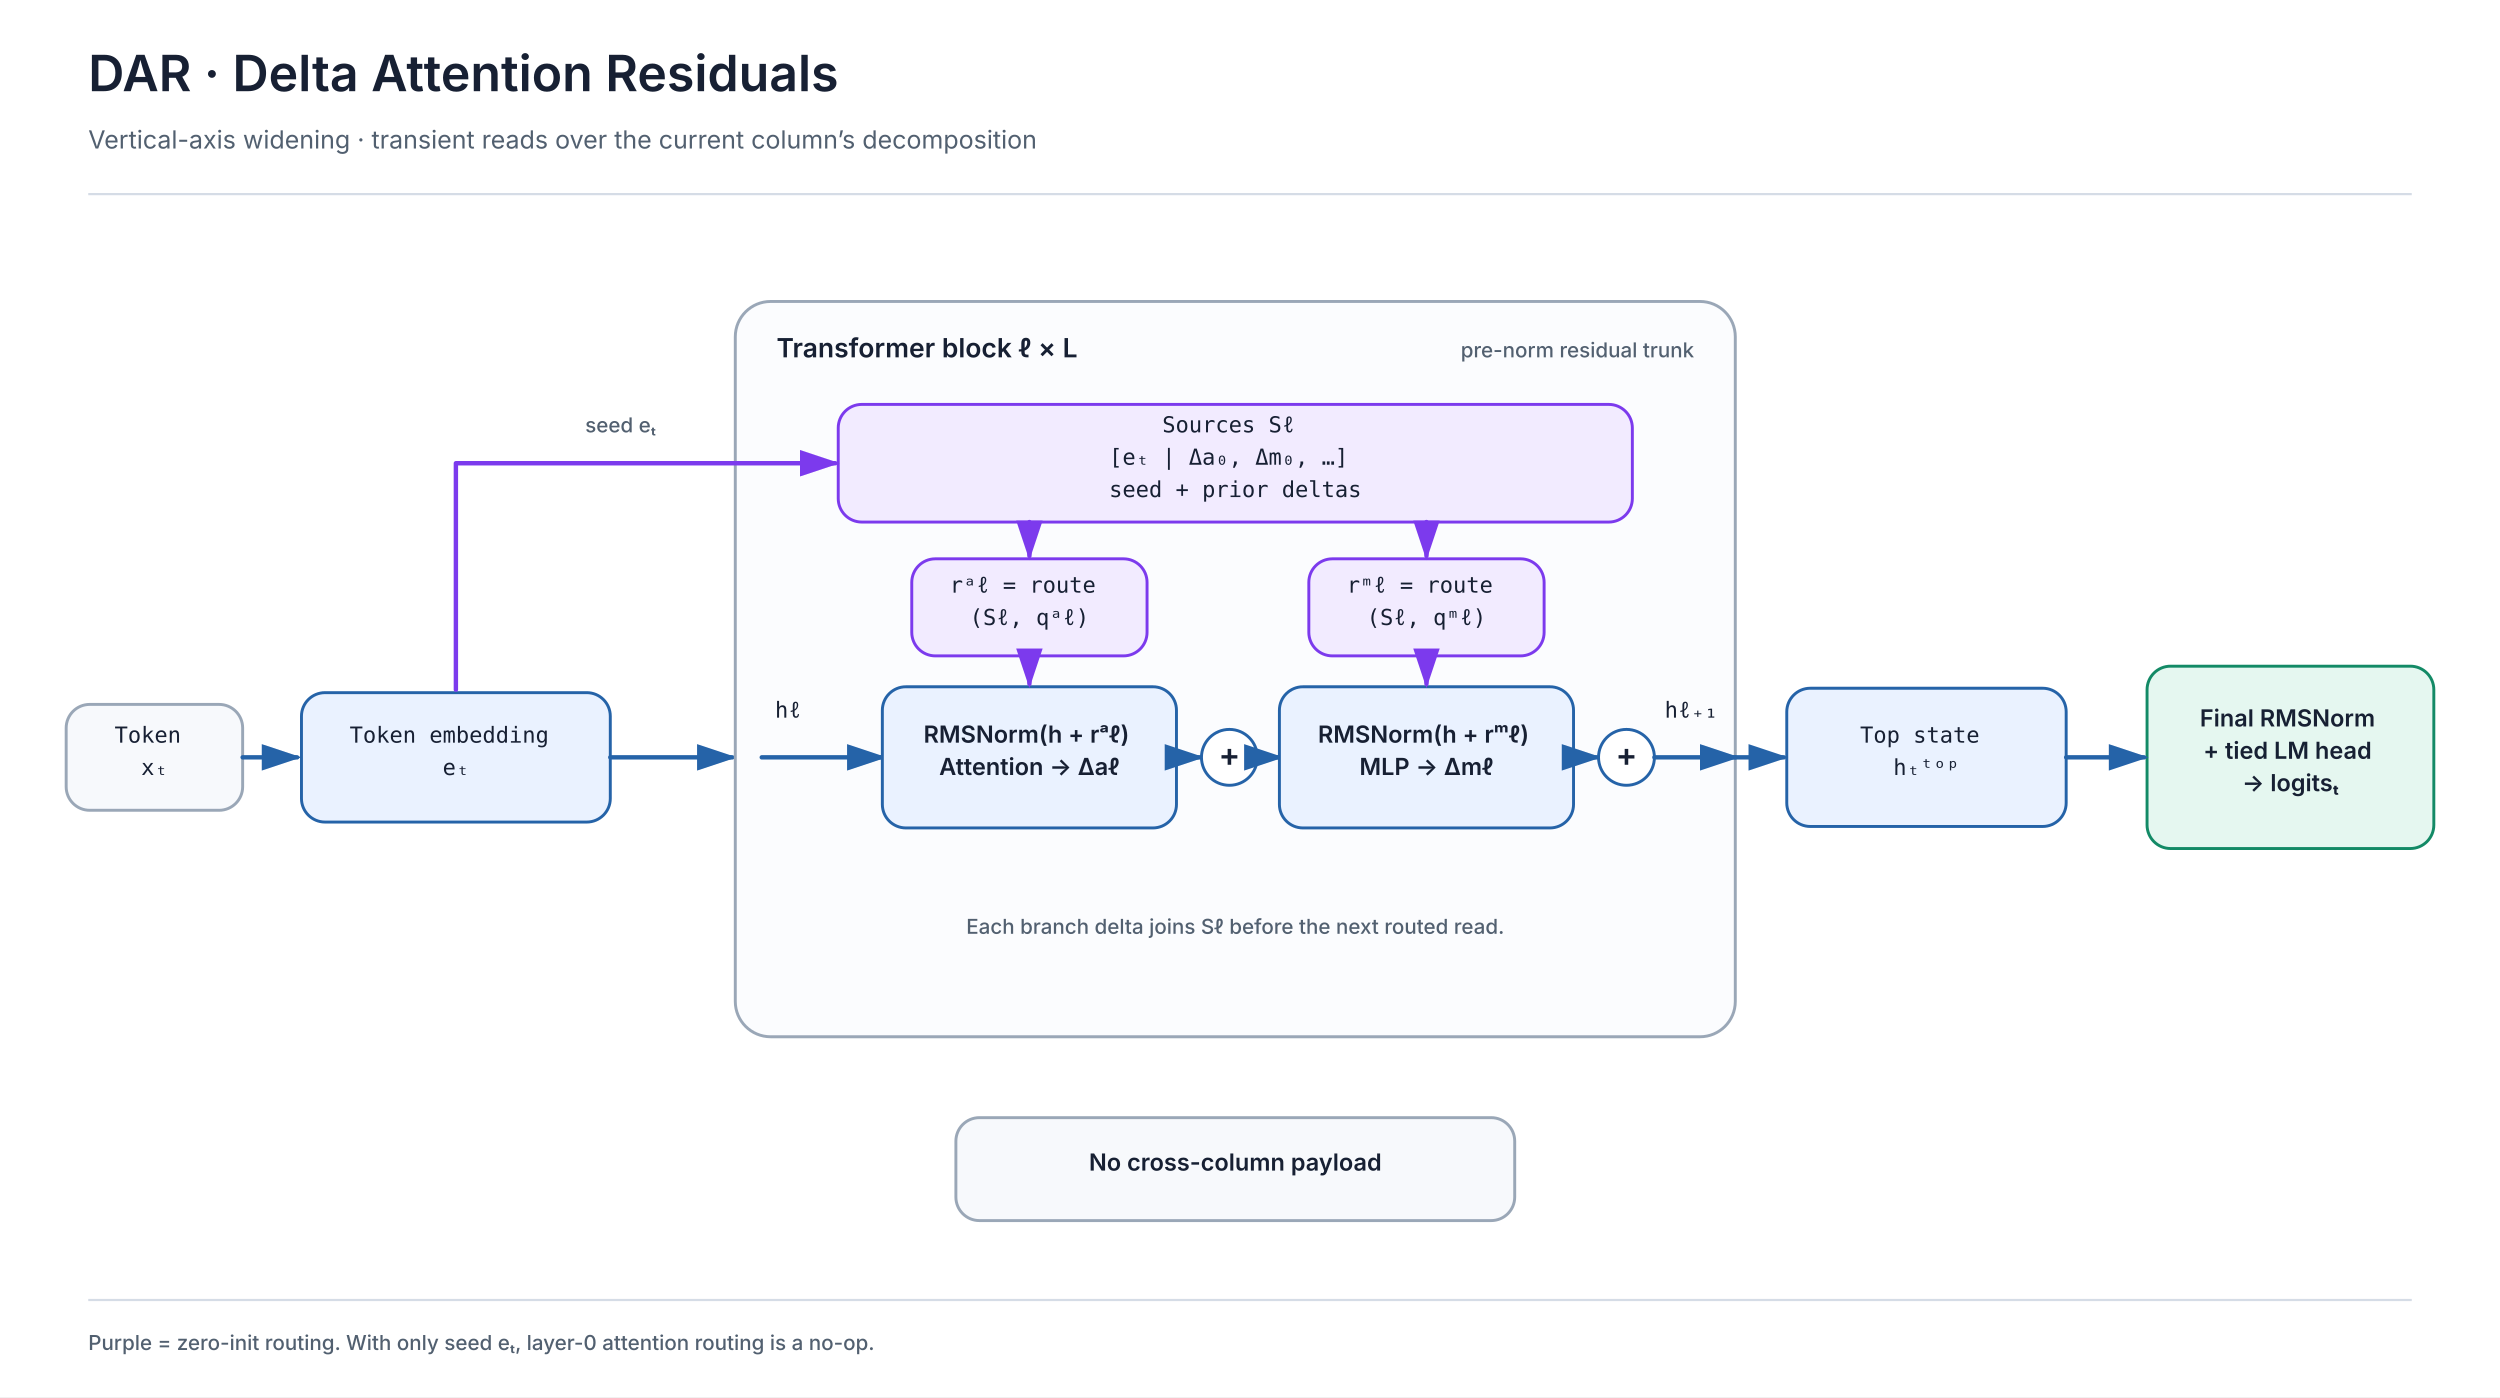
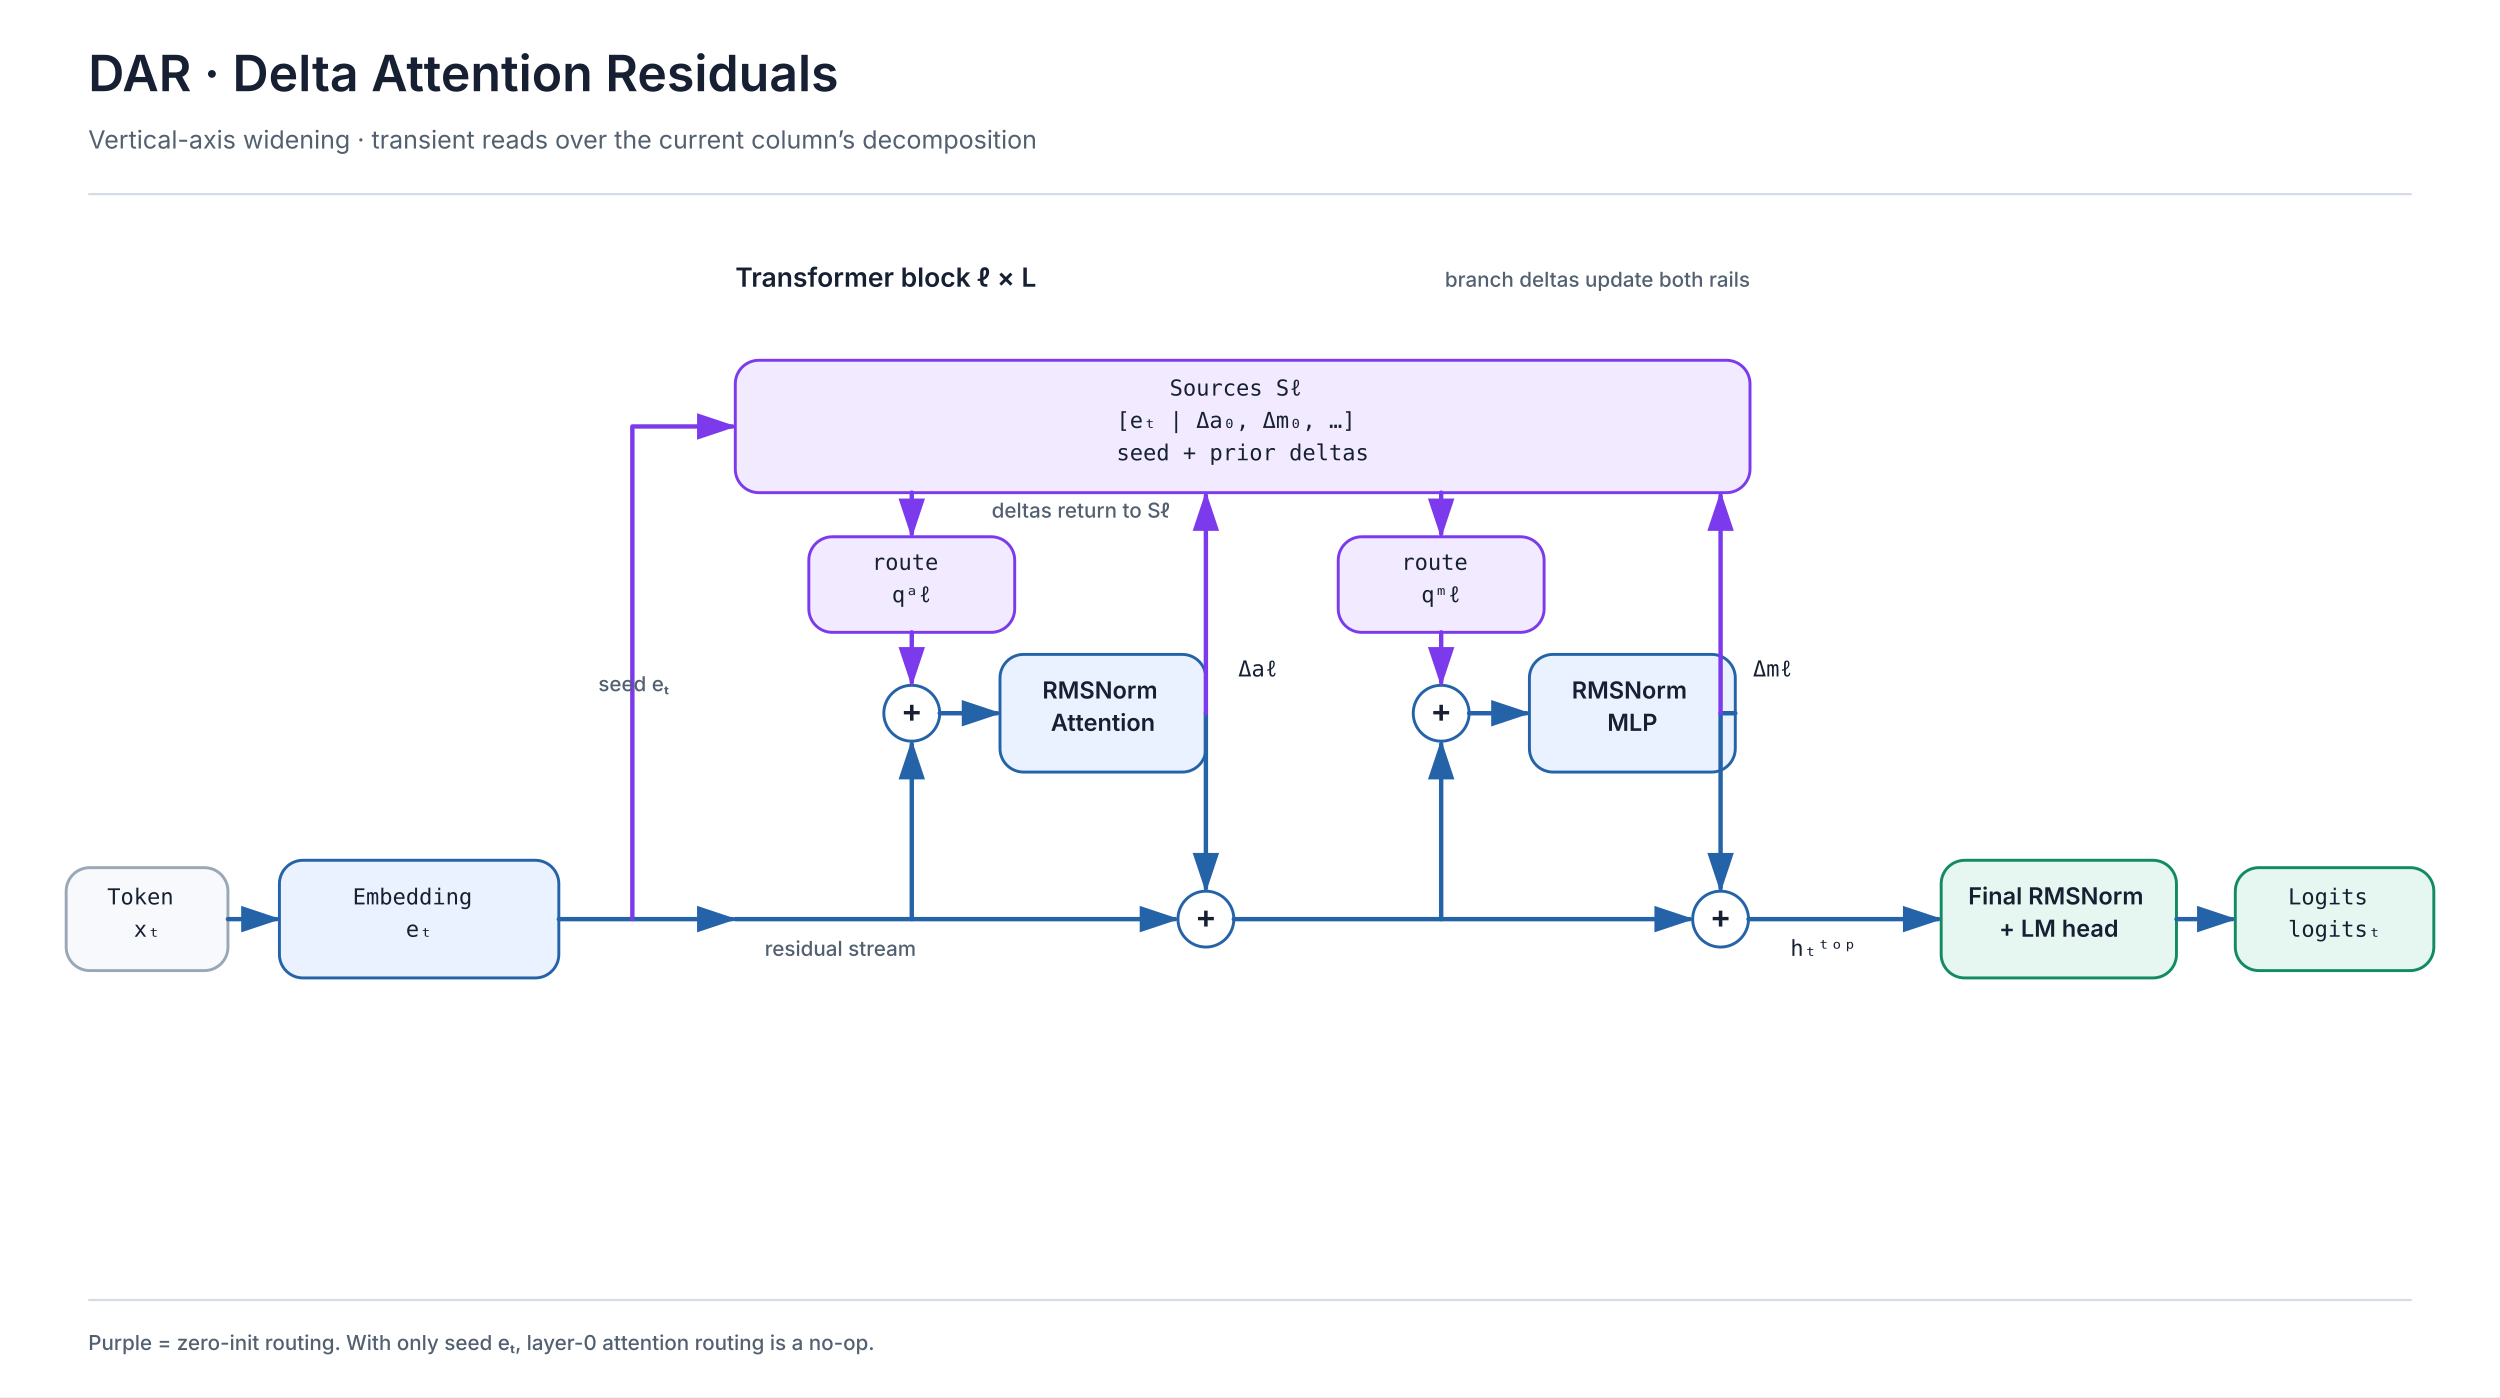
<svg xmlns="http://www.w3.org/2000/svg" width="1700" height="950" viewBox="0 0 1700 950" role="img" aria-labelledby="dar-·-delta-attention-residuals-title dar-·-delta-attention-residuals-desc">
  <defs>
    <marker id="arrow-blue" markerWidth="10" markerHeight="10" refX="8" refY="3" orient="auto" markerUnits="strokeWidth">
      <path d="M0,0 L0,6 L9,3 z" fill="#2563a8" />
    </marker>
    <marker id="arrow-purple" markerWidth="10" markerHeight="10" refX="8" refY="3" orient="auto" markerUnits="strokeWidth">
      <path d="M0,0 L0,6 L9,3 z" fill="#7c3aed" />
    </marker>
    <marker id="arrow-orange" markerWidth="10" markerHeight="10" refX="8" refY="3" orient="auto" markerUnits="strokeWidth">
      <path d="M0,0 L0,6 L9,3 z" fill="#c86b08" />
    </marker>
    <marker id="arrow-gray" markerWidth="10" markerHeight="10" refX="8" refY="3" orient="auto" markerUnits="strokeWidth">
      <path d="M0,0 L0,6 L9,3 z" fill="#64748b" />
    </marker>
    <style>
    .canvas { fill: #ffffff; }
    .title { font: 600 34px -apple-system, BlinkMacSystemFont, "Segoe UI", sans-serif; fill: #172033; }
    .subtitle { font: 400 17px -apple-system, BlinkMacSystemFont, "Segoe UI", sans-serif; fill: #526070; }
    .section { font: 600 18px -apple-system, BlinkMacSystemFont, "Segoe UI", sans-serif; fill: #172033; }
    .label { font: 600 16px -apple-system, BlinkMacSystemFont, "Segoe UI", sans-serif; fill: #172033; }
    .small { font: 500 14px -apple-system, BlinkMacSystemFont, "Segoe UI", sans-serif; fill: #526070; }
    .formula { font: 500 15px ui-monospace, SFMono-Regular, Menlo, monospace; fill: #172033; }
    .sum-label { font: 600 22px -apple-system, BlinkMacSystemFont, "Segoe UI", sans-serif; fill: #172033; }
    .node { stroke-width: 2; }
    .neutral { fill: #f7f9fc; stroke: #9aa7b7; }
    .blue-node { fill: #eaf2ff; stroke: #2563a8; }
    .purple-node { fill: #f2ebff; stroke: #7c3aed; }
    .orange-node { fill: #fff2df; stroke: #c86b08; }
    .green-node { fill: #e5f7f0; stroke: #138a66; }
    .gray-node { fill: #eef2f6; stroke: #64748b; }
    .stack { fill: #fbfcfe; stroke: #9aa7b7; stroke-width: 2; }
    .sum { fill: #ffffff; stroke: #2563a8; stroke-width: 2; }
    .edge { fill: none; stroke-width: 3; stroke-linecap: round; stroke-linejoin: round; }
    .blue { stroke: #2563a8; }
    .purple { stroke: #7c3aed; }
    .orange { stroke: #c86b08; }
    .gray { stroke: #64748b; }
    .divider { stroke: #d5dce6; stroke-width: 1.5; }
  </style>
  </defs>
  <rect class="canvas" width="1700" height="950" />
  <text class="title" x="60" y="62.0" text-anchor="start">
    <tspan x="60" y="62.0">DAR · Delta Attention Residuals</tspan>
  </text>
  <text class="subtitle" x="60" y="101.0" text-anchor="start">
    <tspan x="60" y="101.0">Vertical-axis widening · transient reads over the current column’s decomposition</tspan>
  </text>
  <line class="divider" x1="60" y1="132" x2="1640" y2="132" />
-   <rect class="node neutral" x="45" y="479" width="120" height="72" rx="16" />
-   <text class="formula" x="105.0" y="505.0" text-anchor="middle">
-     <tspan x="105.0" y="505.0">Token</tspan>
-     <tspan x="105.0" y="527.0">xₜ</tspan>
+   <rect class="node neutral" x="45" y="590" width="110" height="70" rx="16" />
+   <text class="formula" x="100.0" y="615.0" text-anchor="middle">
+     <tspan x="100.0" y="615.0">Token</tspan>
+     <tspan x="100.0" y="637.0">xₜ</tspan>
  </text>
-   <line class="edge blue" x1="165" y1="515" x2="202" y2="515" marker-end="url(#arrow-blue)" />
-   <rect class="node blue-node" x="205" y="471" width="210" height="88" rx="16" />
-   <text class="formula" x="310.0" y="505.0" text-anchor="middle">
-     <tspan x="310.0" y="505.0">Token embedding</tspan>
-     <tspan x="310.0" y="527.0">eₜ</tspan>
+   <line class="edge blue" x1="155" y1="625" x2="188" y2="625" marker-end="url(#arrow-blue)" />
+   <rect class="node blue-node" x="190" y="585" width="190" height="80" rx="16" />
+   <text class="formula" x="285.0" y="615.0" text-anchor="middle">
+     <tspan x="285.0" y="615.0">Embedding</tspan>
+     <tspan x="285.0" y="637.0">eₜ</tspan>
  </text>
-   <line class="edge blue" x1="415" y1="515" x2="498" y2="515" marker-end="url(#arrow-blue)" />
-   <rect class="stack" x="500" y="205" width="680" height="500" rx="24" />
-   <text class="section" x="528" y="243.0" text-anchor="start">
-     <tspan x="528" y="243.0">Transformer block ℓ   × L</tspan>
+   <line class="edge blue" x1="380" y1="625" x2="498" y2="625" marker-end="url(#arrow-blue)" />
+   <path class="edge purple" d="M 430 625 L 430 290 L 498 290" marker-end="url(#arrow-purple)" />
+   <text class="small" x="455" y="470.0" text-anchor="end">
+     <tspan x="455" y="470.0">seed eₜ</tspan>
  </text>
-   <text class="small" x="1152" y="243.0" text-anchor="end">
-     <tspan x="1152" y="243.0">pre-norm residual trunk</tspan>
+   <text class="section" x="500" y="195.0" text-anchor="start">
+     <tspan x="500" y="195.0">Transformer block ℓ   × L</tspan>
  </text>
-   <text class="formula" x="536" y="488.0" text-anchor="middle">
-     <tspan x="536" y="488.0">hℓ</tspan>
+   <text class="small" x="1190" y="195.0" text-anchor="end">
+     <tspan x="1190" y="195.0">branch deltas update both rails</tspan>
  </text>
-   <line class="edge blue" x1="518" y1="515" x2="600" y2="515" marker-end="url(#arrow-blue)" />
-   <rect class="node blue-node" x="600" y="467" width="200" height="96" rx="16" />
-   <text class="label" x="700.0" y="505.0" text-anchor="middle">
-     <tspan x="700.0" y="505.0">RMSNorm(h + rᵃℓ)</tspan>
-     <tspan x="700.0" y="527.0">Attention → Δaℓ</tspan>
+   <rect class="node purple-node" x="500" y="245" width="690" height="90" rx="16" />
+   <text class="formula" x="845.0" y="269.0" text-anchor="middle">
+     <tspan x="845.0" y="269.0">Sources Sℓ</tspan>
+     <tspan x="845.0" y="291.0">[eₜ  |  Δa₀, Δm₀, …]</tspan>
+     <tspan x="845.0" y="313.0">seed + prior deltas</tspan>
  </text>
-   <line class="edge blue" x1="800" y1="515" x2="816" y2="515" marker-end="url(#arrow-blue)" />
-   <circle class="sum" cx="836" cy="515" r="19" />
-   <text class="sum-label" x="836" y="521.0" text-anchor="middle">
-     <tspan x="836" y="521.0">+</tspan>
+   <rect class="node purple-node" x="550" y="365" width="140" height="65" rx="16" />
+   <text class="formula" x="620.0" y="387.5" text-anchor="middle">
+     <tspan x="620.0" y="387.5">route</tspan>
+     <tspan x="620.0" y="409.5">qᵃℓ</tspan>
  </text>
-   <line class="edge blue" x1="855" y1="515" x2="870" y2="515" marker-end="url(#arrow-blue)" />
-   <rect class="node blue-node" x="870" y="467" width="200" height="96" rx="16" />
-   <text class="label" x="970.0" y="505.0" text-anchor="middle">
-     <tspan x="970.0" y="505.0">RMSNorm(h + rᵐℓ)</tspan>
-     <tspan x="970.0" y="527.0">MLP → Δmℓ</tspan>
+   <rect class="node purple-node" x="910" y="365" width="140" height="65" rx="16" />
+   <text class="formula" x="980.0" y="387.5" text-anchor="middle">
+     <tspan x="980.0" y="387.5">route</tspan>
+     <tspan x="980.0" y="409.5">qᵐℓ</tspan>
  </text>
-   <line class="edge blue" x1="1070" y1="515" x2="1086" y2="515" marker-end="url(#arrow-blue)" />
-   <circle class="sum" cx="1106" cy="515" r="19" />
-   <text class="sum-label" x="1106" y="521.0" text-anchor="middle">
-     <tspan x="1106" y="521.0">+</tspan>
+   <line class="edge purple" x1="620" y1="335" x2="620" y2="363" marker-end="url(#arrow-purple)" />
+   <line class="edge purple" x1="980" y1="335" x2="980" y2="363" marker-end="url(#arrow-purple)" />
+   <circle class="sum" cx="620" cy="485" r="19" />
+   <text class="sum-label" x="620" y="491.0" text-anchor="middle">
+     <tspan x="620" y="491.0">+</tspan>
  </text>
-   <line class="edge blue" x1="1125" y1="515" x2="1180" y2="515" marker-end="url(#arrow-blue)" />
-   <text class="formula" x="1150" y="488.0" text-anchor="middle">
-     <tspan x="1150" y="488.0">hℓ₊₁</tspan>
+   <circle class="sum" cx="980" cy="485" r="19" />
+   <text class="sum-label" x="980" y="491.0" text-anchor="middle">
+     <tspan x="980" y="491.0">+</tspan>
  </text>
-   <rect class="node purple-node" x="570" y="275" width="540" height="80" rx="16" />
-   <text class="formula" x="840.0" y="294.0" text-anchor="middle">
-     <tspan x="840.0" y="294.0">Sources Sℓ</tspan>
-     <tspan x="840.0" y="316.0">[eₜ  |  Δa₀, Δm₀, …]</tspan>
-     <tspan x="840.0" y="338.0">seed + prior deltas</tspan>
+   <line class="edge purple" x1="620" y1="430" x2="620" y2="464" marker-end="url(#arrow-purple)" />
+   <line class="edge purple" x1="980" y1="430" x2="980" y2="464" marker-end="url(#arrow-purple)" />
+   <path class="edge blue" d="M 620 625 L 620 506" marker-end="url(#arrow-blue)" />
+   <path class="edge blue" d="M 980 625 L 980 506" marker-end="url(#arrow-blue)" />
+   <line class="edge blue" x1="639" y1="485" x2="678" y2="485" marker-end="url(#arrow-blue)" />
+   <line class="edge blue" x1="999" y1="485" x2="1038" y2="485" marker-end="url(#arrow-blue)" />
+   <rect class="node blue-node" x="680" y="445" width="140" height="80" rx="16" />
+   <text class="label" x="750.0" y="475.0" text-anchor="middle">
+     <tspan x="750.0" y="475.0">RMSNorm</tspan>
+     <tspan x="750.0" y="497.0">Attention</tspan>
  </text>
-   <rect class="node purple-node" x="620" y="380" width="160" height="66" rx="16" />
-   <text class="formula" x="700.0" y="403.0" text-anchor="middle">
-     <tspan x="700.0" y="403.0">rᵃℓ = route</tspan>
-     <tspan x="700.0" y="425.0">(Sℓ, qᵃℓ)</tspan>
+   <rect class="node blue-node" x="1040" y="445" width="140" height="80" rx="16" />
+   <text class="label" x="1110.0" y="475.0" text-anchor="middle">
+     <tspan x="1110.0" y="475.0">RMSNorm</tspan>
+     <tspan x="1110.0" y="497.0">MLP</tspan>
  </text>
-   <rect class="node purple-node" x="890" y="380" width="160" height="66" rx="16" />
-   <text class="formula" x="970.0" y="403.0" text-anchor="middle">
-     <tspan x="970.0" y="403.0">rᵐℓ = route</tspan>
-     <tspan x="970.0" y="425.0">(Sℓ, qᵐℓ)</tspan>
+   <line class="edge blue" x1="500" y1="625" x2="799" y2="625" marker-end="url(#arrow-blue)" />
+   <circle class="sum" cx="820" cy="625" r="19" />
+   <text class="sum-label" x="820" y="631.0" text-anchor="middle">
+     <tspan x="820" y="631.0">+</tspan>
  </text>
-   <line class="edge purple" x1="700" y1="355" x2="700" y2="378" marker-end="url(#arrow-purple)" />
-   <line class="edge purple" x1="970" y1="355" x2="970" y2="378" marker-end="url(#arrow-purple)" />
-   <line class="edge purple" x1="700" y1="446" x2="700" y2="465" marker-end="url(#arrow-purple)" />
-   <line class="edge purple" x1="970" y1="446" x2="970" y2="465" marker-end="url(#arrow-purple)" />
-   <text class="small" x="840.0" y="635.0" text-anchor="middle">
-     <tspan x="840.0" y="635.0">Each branch delta joins Sℓ before the next routed read.</tspan>
+   <line class="edge blue" x1="839" y1="625" x2="1149" y2="625" marker-end="url(#arrow-blue)" />
+   <circle class="sum" cx="1170" cy="625" r="19" />
+   <text class="sum-label" x="1170" y="631.0" text-anchor="middle">
+     <tspan x="1170" y="631.0">+</tspan>
  </text>
-   <path class="edge purple" d="M 310 469 L 310 315 L 568 315" marker-end="url(#arrow-purple)" />
-   <text class="small" x="422" y="294.0" text-anchor="middle">
-     <tspan x="422" y="294.0">seed eₜ</tspan>
+   <path class="edge blue" d="M 820 485 L 820 485 L 820 604" marker-end="url(#arrow-blue)" />
+   <path class="edge blue" d="M 1180 485 L 1170 485 L 1170 604" marker-end="url(#arrow-blue)" />
+   <text class="formula" x="842" y="460.0" text-anchor="start">
+     <tspan x="842" y="460.0">Δaℓ</tspan>
  </text>
-   <rect class="node blue-node" x="1215" y="468" width="190" height="94" rx="16" />
-   <text class="formula" x="1310.0" y="505.0" text-anchor="middle">
-     <tspan x="1310.0" y="505.0">Top state</tspan>
-     <tspan x="1310.0" y="527.0">hₜᵗᵒᵖ</tspan>
+   <text class="formula" x="1192" y="460.0" text-anchor="start">
+     <tspan x="1192" y="460.0">Δmℓ</tspan>
  </text>
-   <line class="edge blue" x1="1180" y1="515" x2="1213" y2="515" marker-end="url(#arrow-blue)" />
-   <rect class="node green-node" x="1460" y="453" width="195" height="124" rx="16" />
-   <text class="label" x="1557.5" y="494.0" text-anchor="middle">
-     <tspan x="1557.5" y="494.0">Final RMSNorm</tspan>
-     <tspan x="1557.5" y="516.0">+ tied LM head</tspan>
-     <tspan x="1557.5" y="538.0">→ logitsₜ</tspan>
+   <path class="edge purple" d="M 820 485 L 820 337" marker-end="url(#arrow-purple)" />
+   <path class="edge purple" d="M 1170 485 L 1170 337" marker-end="url(#arrow-purple)" />
+   <text class="small" x="735" y="352.0" text-anchor="middle">
+     <tspan x="735" y="352.0">deltas return to Sℓ</tspan>
  </text>
-   <line class="edge blue" x1="1405" y1="515" x2="1458" y2="515" marker-end="url(#arrow-blue)" />
-   <rect class="node neutral" x="650" y="760" width="380" height="70" rx="16" />
-   <text class="label" x="840.0" y="796.0" text-anchor="middle">
-     <tspan x="840.0" y="796.0">No cross-column payload</tspan>
+   <text class="small" x="520" y="650.0" text-anchor="start">
+     <tspan x="520" y="650.0">residual stream</tspan>
+   </text>
+   <line class="edge blue" x1="1189" y1="625" x2="1318" y2="625" marker-end="url(#arrow-blue)" />
+   <text class="formula" x="1240" y="650.0" text-anchor="middle">
+     <tspan x="1240" y="650.0">hₜᵗᵒᵖ</tspan>
+   </text>
+   <rect class="node green-node" x="1320" y="585" width="160" height="80" rx="16" />
+   <text class="label" x="1400.0" y="615.0" text-anchor="middle">
+     <tspan x="1400.0" y="615.0">Final RMSNorm</tspan>
+     <tspan x="1400.0" y="637.0">+ LM head</tspan>
+   </text>
+   <line class="edge blue" x1="1480" y1="625" x2="1518" y2="625" marker-end="url(#arrow-blue)" />
+   <rect class="node green-node" x="1520" y="590" width="135" height="70" rx="16" />
+   <text class="formula" x="1587.5" y="615.0" text-anchor="middle">
+     <tspan x="1587.5" y="615.0">Logits</tspan>
+     <tspan x="1587.5" y="637.0">logitsₜ</tspan>
  </text>
  <line class="divider" x1="60" y1="884" x2="1640" y2="884" />
  <text class="small" x="60" y="918.0" text-anchor="start">
    <tspan x="60" y="918.0">Purple = zero-init routing. With only seed eₜ, layer-0 attention routing is a no-op.</tspan>
  </text>
</svg>
